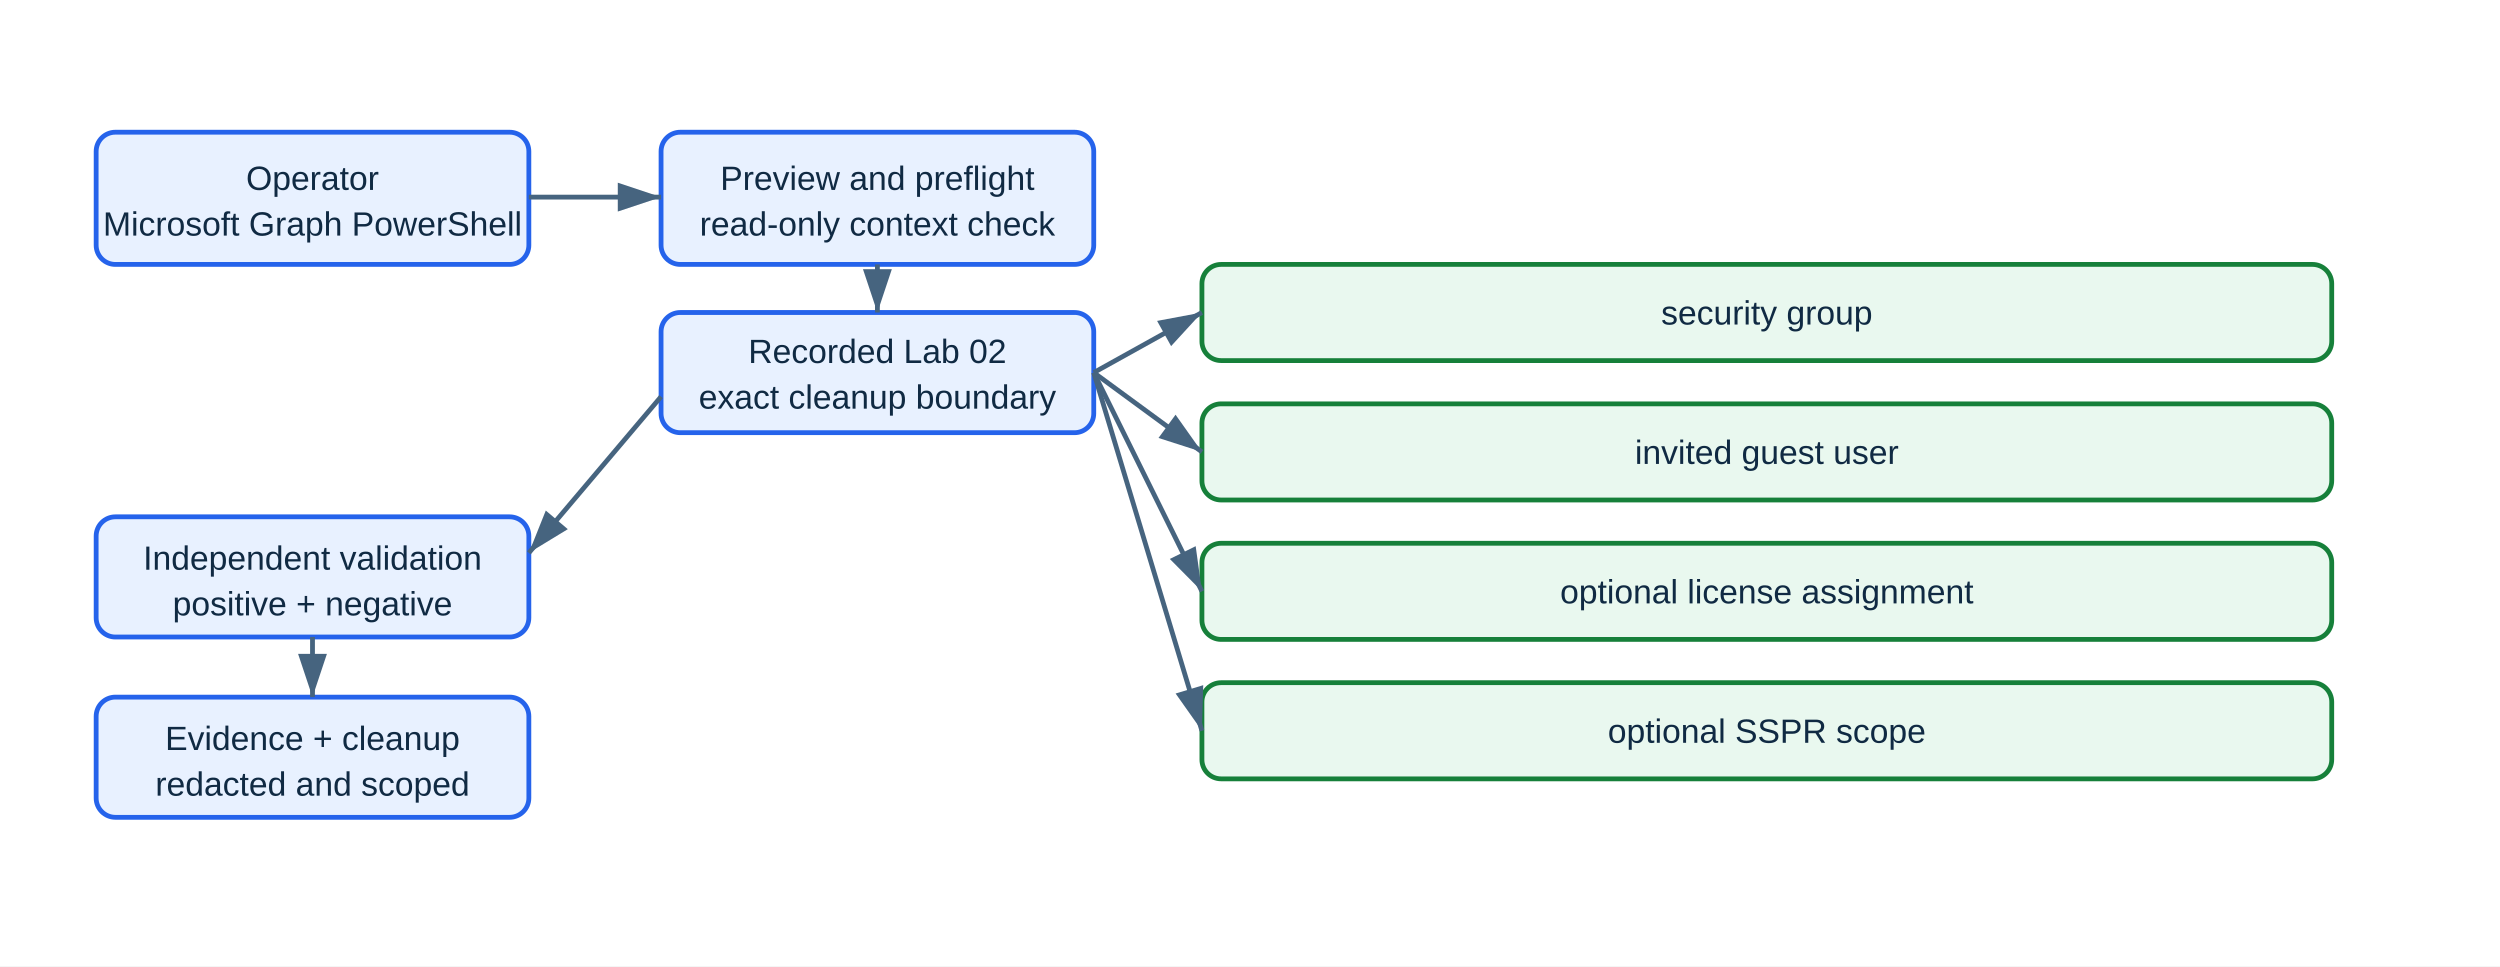
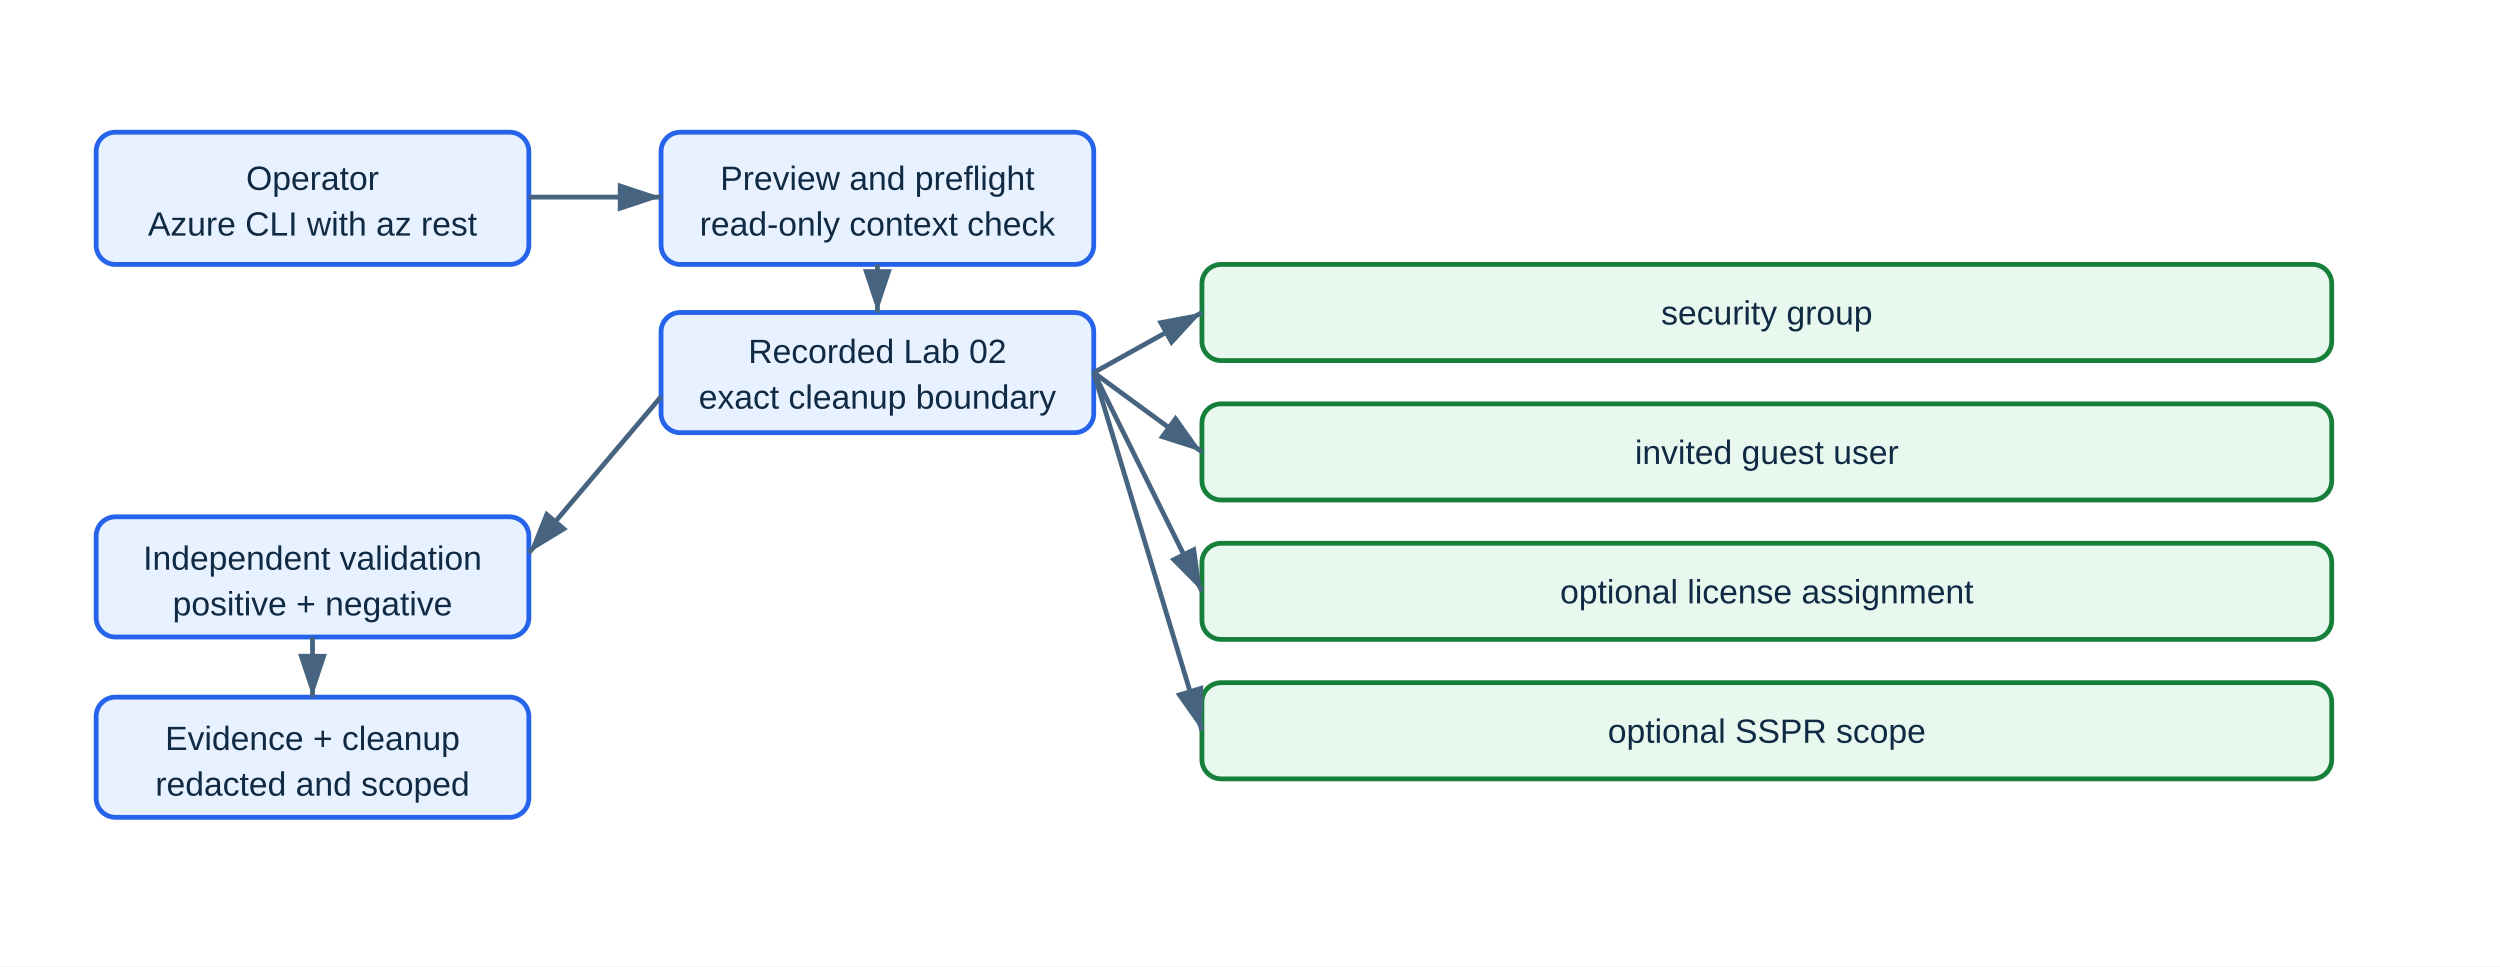
<svg xmlns="http://www.w3.org/2000/svg" width="1040" height="402" viewBox="0 0 1040 402" role="img" aria-labelledby="title desc">
  <defs>
    <marker id="arrow" markerWidth="10" markerHeight="10" refX="9" refY="3" orient="auto">
      <path d="M0,0 L0,6 L9,3 z" fill="#46647f" />
    </marker>
  </defs>
  <style>text{font-family:Segoe UI,Arial,sans-serif;font-size:14px;fill:#102a43} .control{fill:#e8f1ff;stroke:#2563eb;stroke-width:2} .resource{fill:#e9f8ef;stroke:#16803a;stroke-width:2} .arrow{fill:none;stroke:#46647f;stroke-width:2;marker-end:url(#arrow)}</style>
  <rect width="100%" height="100%" fill="#ffffff" />
  <rect x="40" y="55" width="180" height="55" rx="8" class="control" />
  <text x="130" y="79" text-anchor="middle">Operator</text>
-   <text x="130" y="98" text-anchor="middle">Microsoft Graph PowerShell</text>
+   <text x="130" y="98" text-anchor="middle">Azure CLI with az rest</text>
  <rect x="275" y="55" width="180" height="55" rx="8" class="control" />
  <text x="365" y="79" text-anchor="middle">Preview and preflight</text>
  <text x="365" y="98" text-anchor="middle">read-only context check</text>
  <path d="M220 82 L275 82" class="arrow" />
  <rect x="275" y="130" width="180" height="50" rx="8" class="control" />
  <text x="365" y="151" text-anchor="middle">Recorded Lab 02</text>
  <text x="365" y="170" text-anchor="middle">exact cleanup boundary</text>
  <path d="M365 110 L365 130" class="arrow" />
  <rect x="500" y="110" width="470" height="40" rx="8" class="resource" />
  <text x="735" y="135" text-anchor="middle">security group</text>
  <rect x="500" y="168" width="470" height="40" rx="8" class="resource" />
  <text x="735" y="193" text-anchor="middle">invited guest user</text>
  <rect x="500" y="226" width="470" height="40" rx="8" class="resource" />
  <text x="735" y="251" text-anchor="middle">optional license assignment</text>
  <rect x="500" y="284" width="470" height="40" rx="8" class="resource" />
  <text x="735" y="309" text-anchor="middle">optional SSPR scope</text>
  <path d="M 455 155 L 500 130" class="arrow" />
  <path d="M 455 155 L 500 188" class="arrow" />
  <path d="M 455 155 L 500 246" class="arrow" />
  <path d="M 455 155 L 500 304" class="arrow" />
  <rect x="40" y="215" width="180" height="50" rx="8" class="control" />
  <text x="130" y="237" text-anchor="middle">Independent validation</text>
  <text x="130" y="256" text-anchor="middle">positive + negative</text>
  <path d="M275 165 L220 230" class="arrow" />
  <rect x="40" y="290" width="180" height="50" rx="8" class="control" />
  <text x="130" y="312" text-anchor="middle">Evidence + cleanup</text>
  <text x="130" y="331" text-anchor="middle">redacted and scoped</text>
  <path d="M130 265 L130 290" class="arrow" />
</svg>
